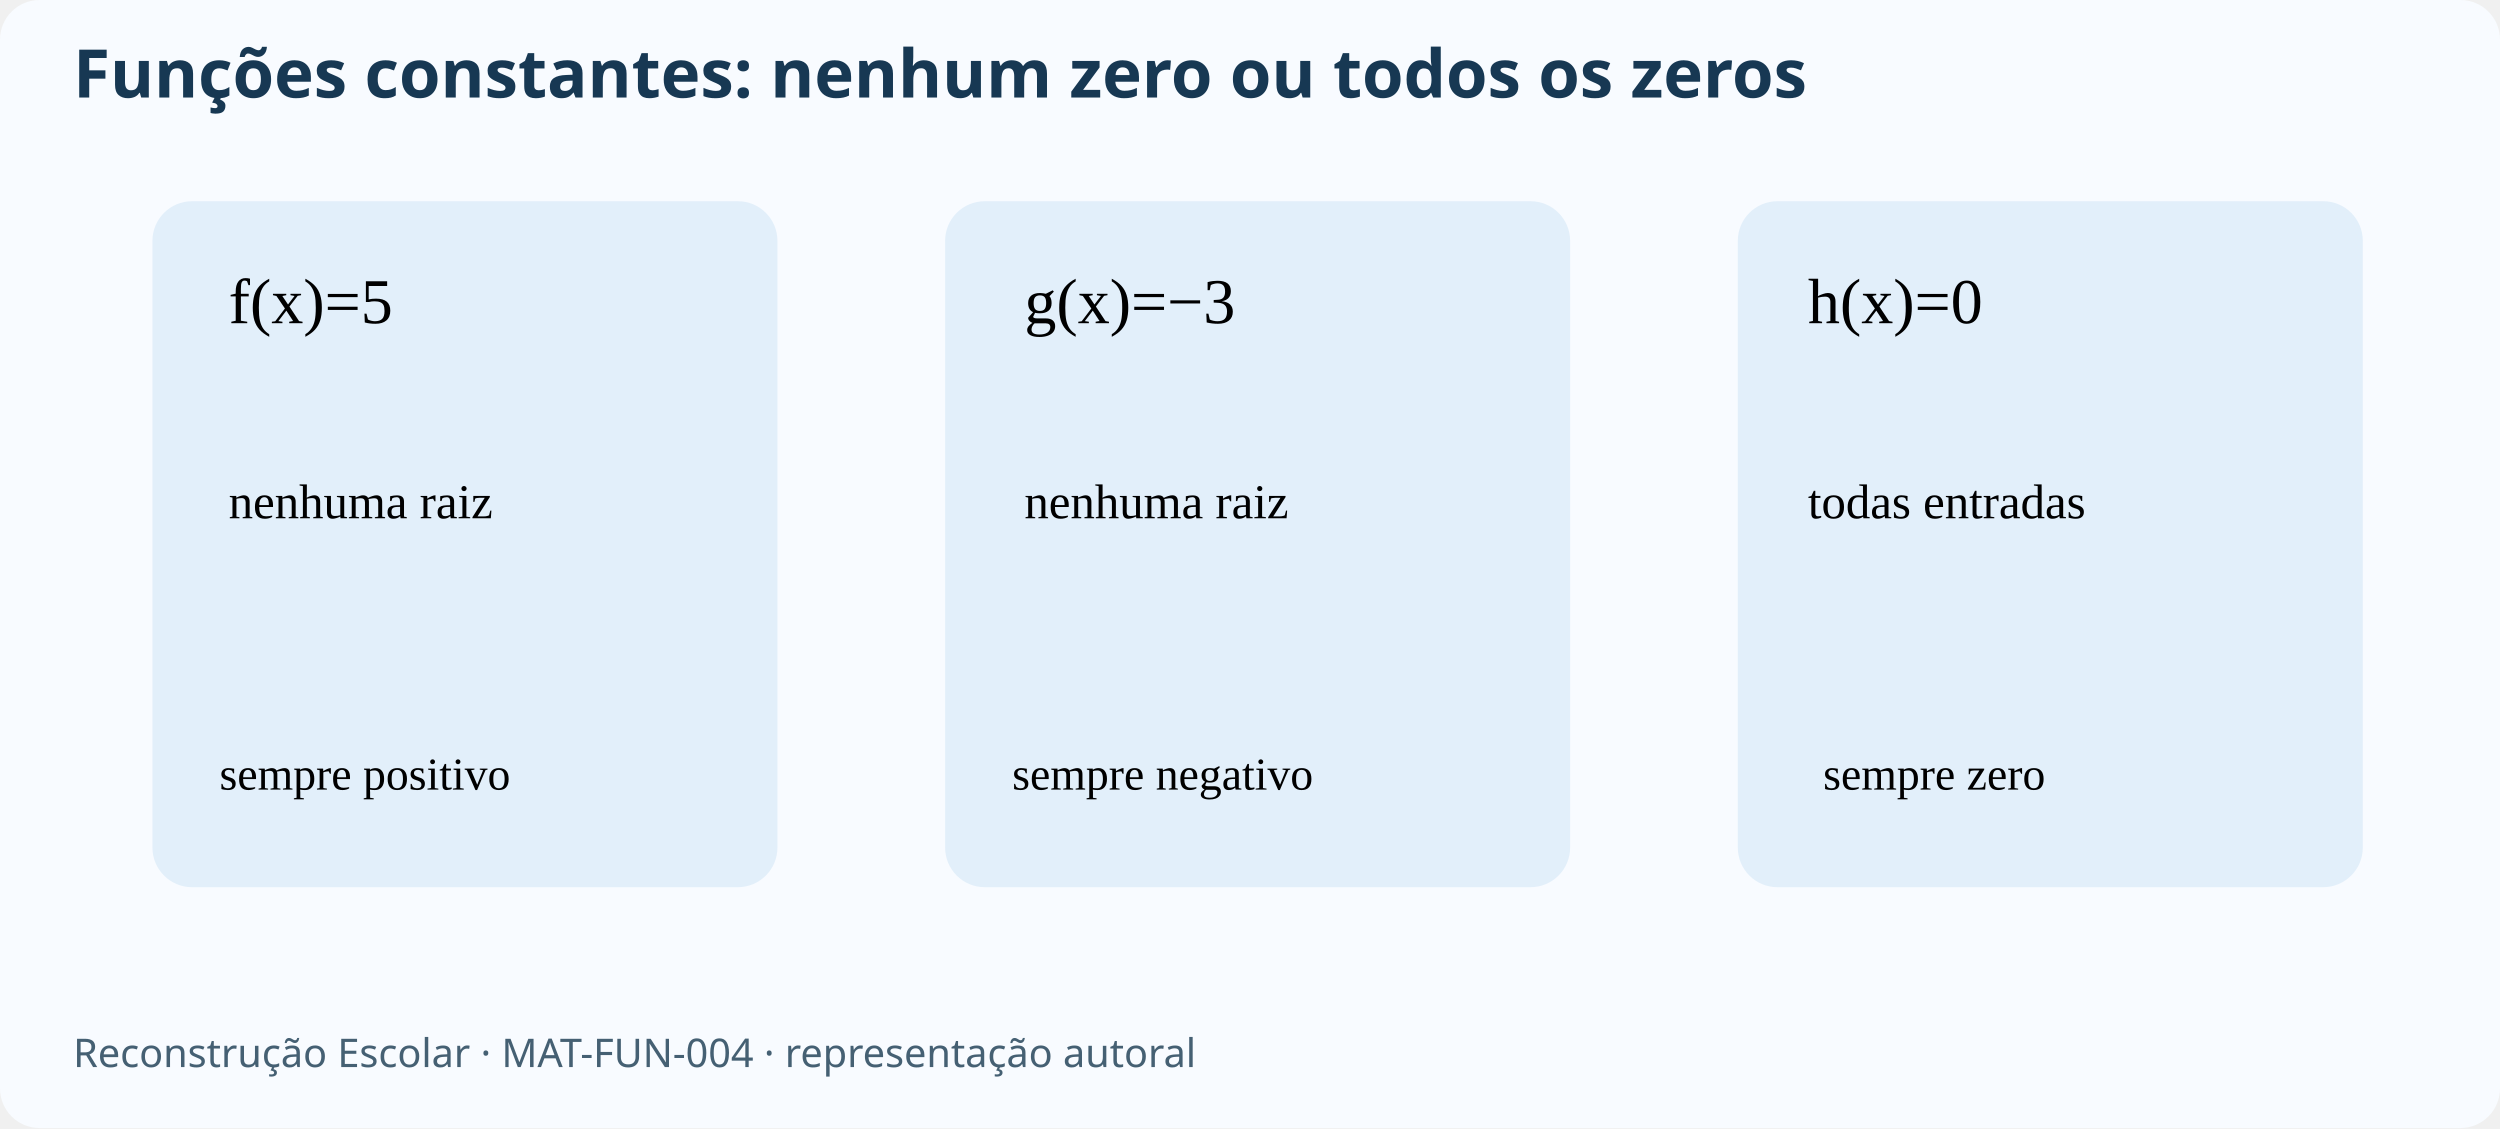
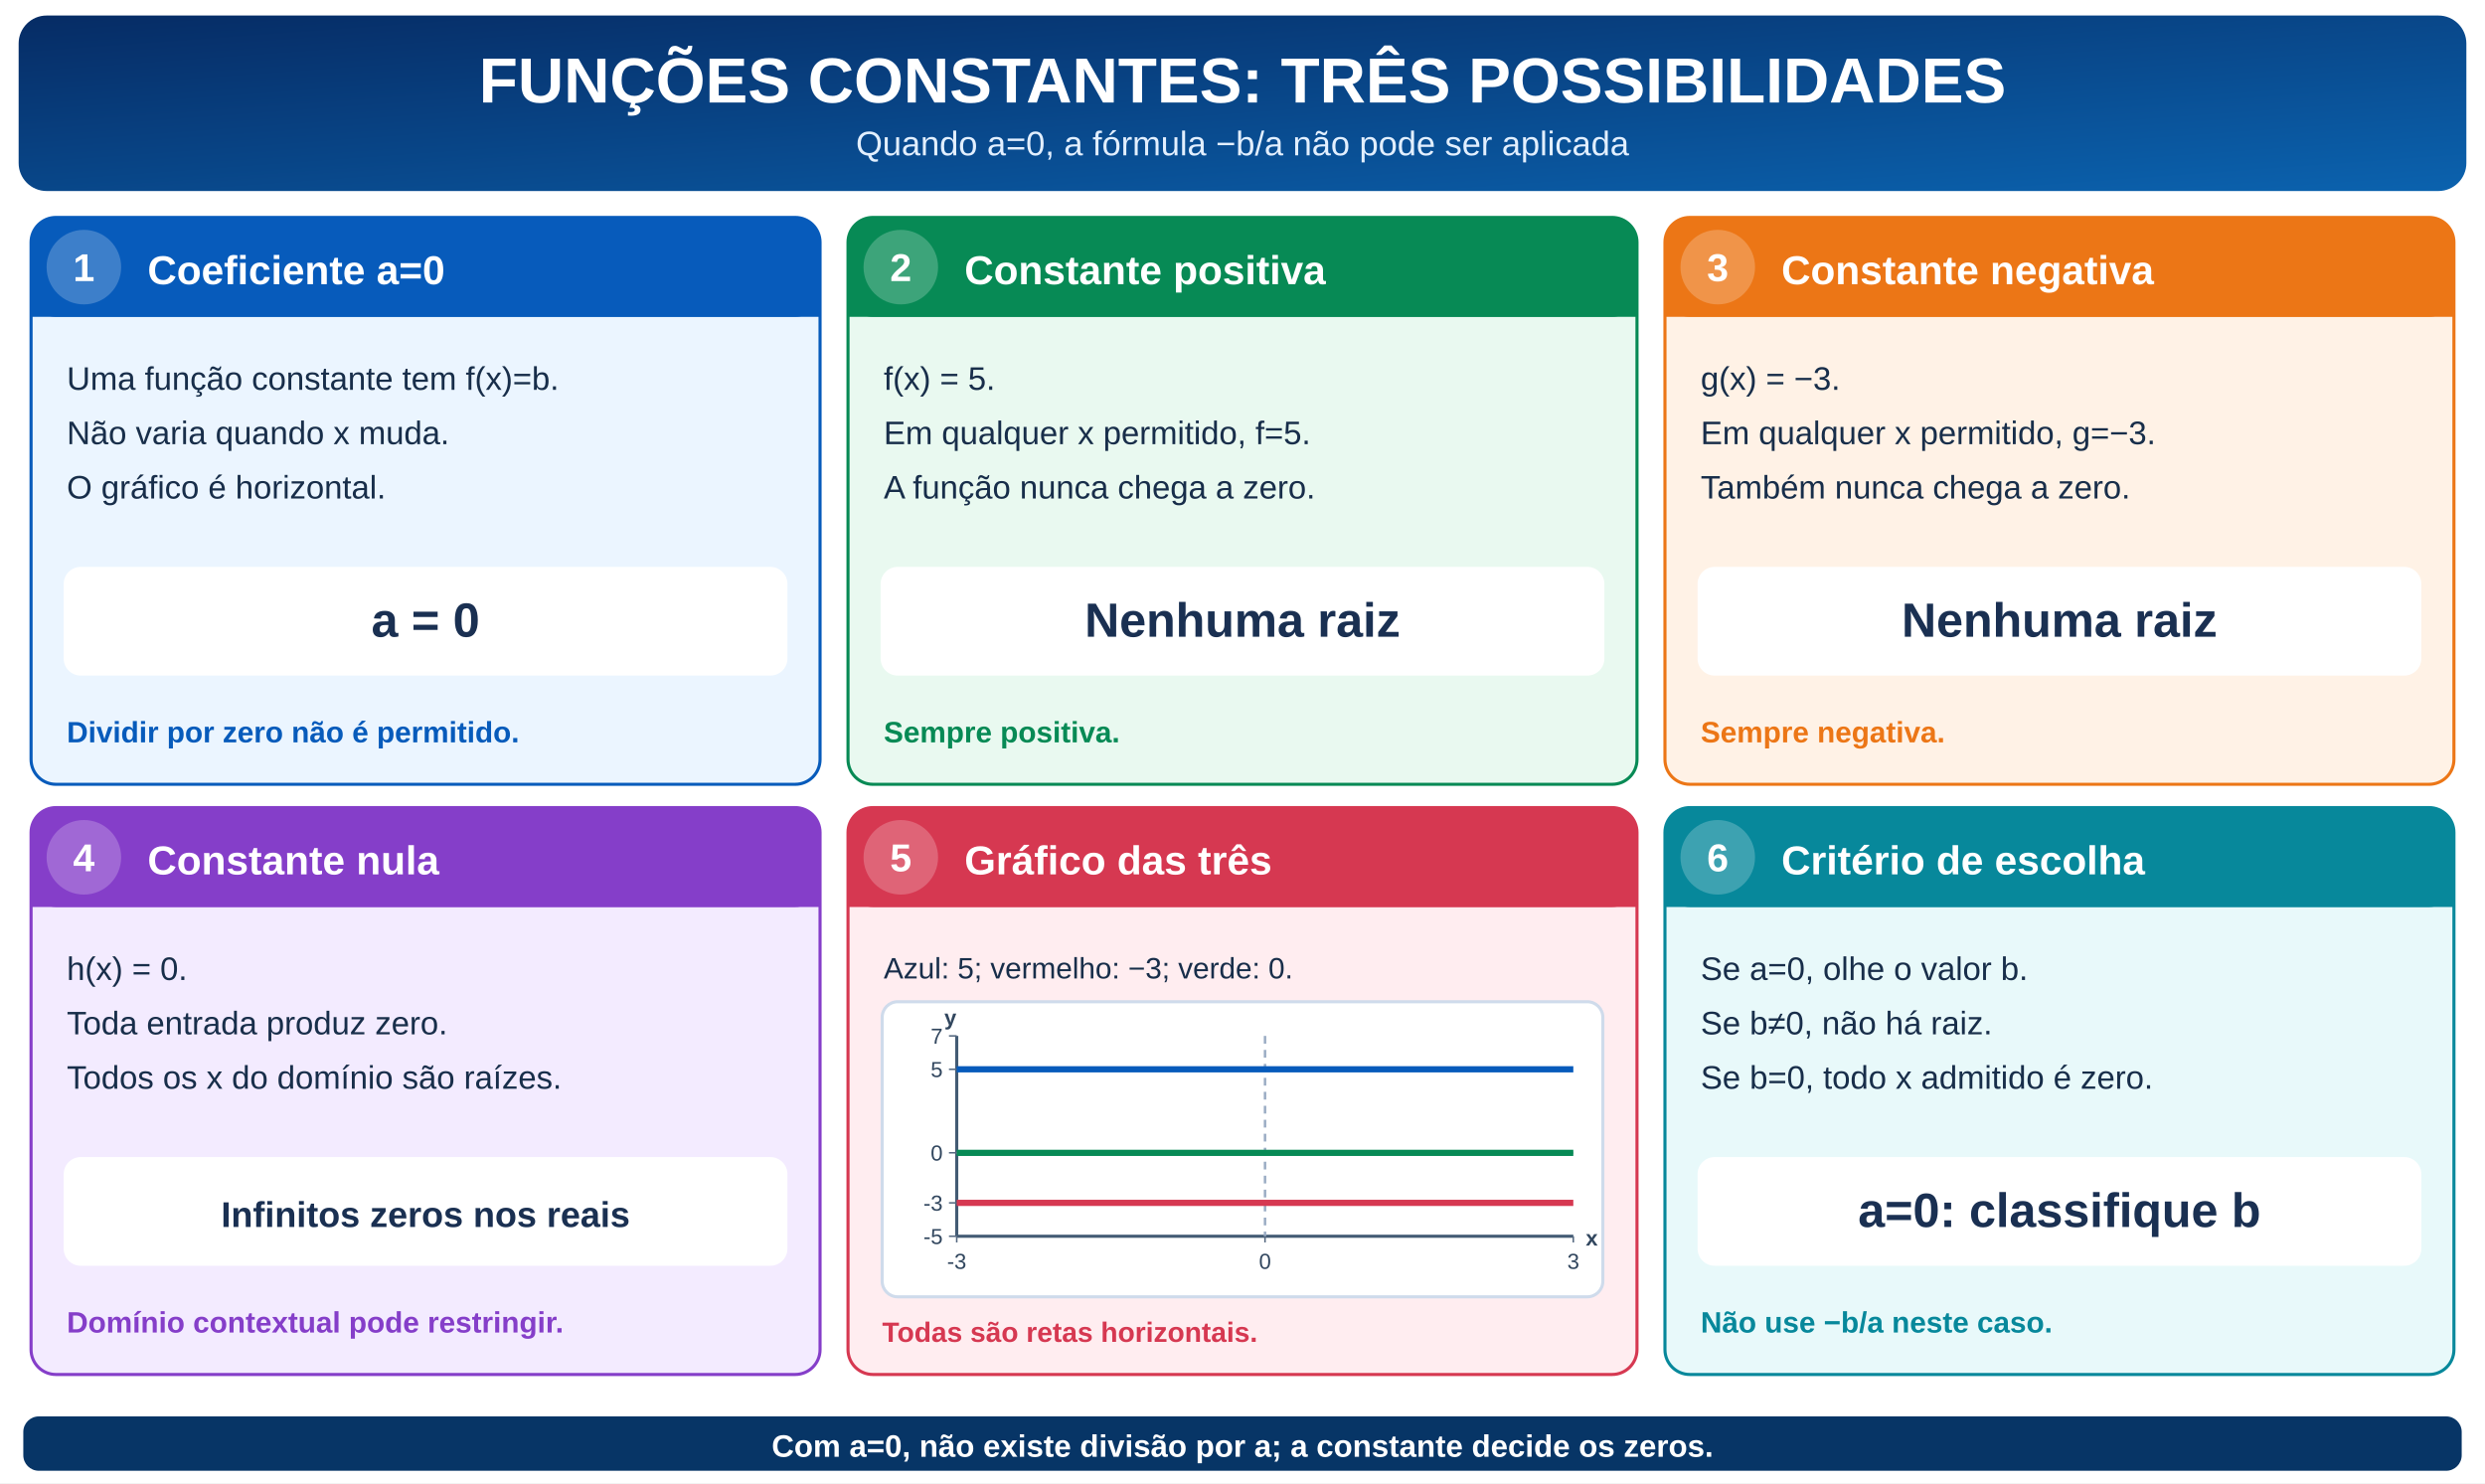
- <svg xmlns="http://www.w3.org/2000/svg" width="820" height="370" viewBox="0 0 820 370" role="img" aria-labelledby="title desc">
-   <rect width="820" height="370" rx="13" fill="#f8fbff" />
-   <text x="24" y="32" font-family="sans-serif" font-size="22" font-weight="bold" fill="#173853">Funções constantes: nenhum zero ou todos os zeros</text>
-   <rect x="50" y="66" width="205" height="225" fill="#e2effa" rx="13" />
-   <rect x="310" y="66" width="205" height="225" fill="#e2effa" rx="13" />
-   <rect x="570" y="66" width="205" height="225" fill="#e2effa" rx="13" />
-   <text x="75" y="106" font-size="21">f(x)=5</text>
-   <text x="75" y="170" font-size="16">nenhuma raiz</text>
-   <text x="336" y="106" font-size="21">g(x)=−3</text>
-   <text x="336" y="170" font-size="16">nenhuma raiz</text>
-   <text x="593" y="106" font-size="21">h(x)=0</text>
-   <text x="593" y="170" font-size="16">todas entradas</text>
-   <text x="72" y="259" font-size="15">sempre positivo</text>
-   <text x="332" y="259" font-size="15">sempre negativo</text>
-   <text x="598" y="259" font-size="15">sempre zero</text>
-   <text x="24" y="350" fill="#456073" font-family="sans-serif" font-size="13">Reconstrução Escolar · MAT-FUN-004 · representação autoral</text>
+ <svg xmlns="http://www.w3.org/2000/svg" role="img" aria-labelledby="title desc" viewBox="0 0 1600 955">
+   <rect x="0" y="0" width="1600" height="955" rx="0" fill="#fff" />
+   <defs>
+     <linearGradient id="header" x1="0" y1="0" x2="1" y2="1">
+       <stop offset="0" stop-color="#062c65" />
+       <stop offset="1" stop-color="#0b62ae" />
+     </linearGradient>
+   </defs>
+   <rect x="12" y="10" width="1576" height="113" rx="18" fill="url(#header)" />
+   <text x="800" y="66" text-anchor="middle" font-family="Arial,DejaVu Sans,sans-serif" font-size="41" font-weight="700" fill="#fff">FUNÇÕES CONSTANTES: TRÊS POSSIBILIDADES</text>
+   <text x="800" y="100" text-anchor="middle" font-family="Arial,DejaVu Sans,sans-serif" font-size="22" font-weight="400" fill="#e2efff">Quando a=0, a fórmula −b/a não pode ser aplicada</text>
+   <rect x="20" y="140" width="508" height="365" rx="16" fill="#ebf5ff" stroke="#075bbb" stroke-width="2" />
+   <rect x="20" y="140" width="508" height="64" rx="16" fill="#075bbb" />
+   <rect x="20" y="186" width="508" height="18" rx="0" fill="#075bbb" />
+   <circle cx="54" cy="172" r="24" fill="#fff" opacity=".22" />
+   <text x="54" y="181" text-anchor="middle" font-family="Arial,DejaVu Sans,sans-serif" font-size="25" font-weight="700" fill="#fff">1</text>
+   <text x="95" y="183" text-anchor="start" font-family="Arial,DejaVu Sans,sans-serif" font-size="26" font-weight="700" fill="#fff">Coeficiente a=0</text>
+   <text x="43" y="251" text-anchor="start" font-family="Arial,DejaVu Sans,sans-serif" font-size="21" font-weight="400" fill="#182e4a">Uma função constante tem f(x)=b.</text>
+   <text x="43" y="286" text-anchor="start" font-family="Arial,DejaVu Sans,sans-serif" font-size="21" font-weight="400" fill="#182e4a">Não varia quando x muda.</text>
+   <text x="43" y="321" text-anchor="start" font-family="Arial,DejaVu Sans,sans-serif" font-size="21" font-weight="400" fill="#182e4a">O gráfico é horizontal.</text>
+   <rect x="41" y="365" width="466" height="70" rx="11" fill="#fff" />
+   <text x="274" y="410" text-anchor="middle" font-family="Arial,DejaVu Sans,sans-serif" font-size="31" font-weight="700" fill="#1a3052">a = 0</text>
+   <text x="43" y="478" text-anchor="start" font-family="Arial,DejaVu Sans,sans-serif" font-size="19" font-weight="700" fill="#075bbb">Dividir por zero não é permitido.</text>
+   <rect x="546" y="140" width="508" height="365" rx="16" fill="#e9f9f0" stroke="#078a55" stroke-width="2" />
+   <rect x="546" y="140" width="508" height="64" rx="16" fill="#078a55" />
+   <rect x="546" y="186" width="508" height="18" rx="0" fill="#078a55" />
+   <circle cx="580" cy="172" r="24" fill="#fff" opacity=".22" />
+   <text x="580" y="181" text-anchor="middle" font-family="Arial,DejaVu Sans,sans-serif" font-size="25" font-weight="700" fill="#fff">2</text>
+   <text x="621" y="183" text-anchor="start" font-family="Arial,DejaVu Sans,sans-serif" font-size="26" font-weight="700" fill="#fff">Constante positiva</text>
+   <text x="569" y="251" text-anchor="start" font-family="Arial,DejaVu Sans,sans-serif" font-size="21" font-weight="400" fill="#182e4a">f(x) = 5.</text>
+   <text x="569" y="286" text-anchor="start" font-family="Arial,DejaVu Sans,sans-serif" font-size="21" font-weight="400" fill="#182e4a">Em qualquer x permitido, f=5.</text>
+   <text x="569" y="321" text-anchor="start" font-family="Arial,DejaVu Sans,sans-serif" font-size="21" font-weight="400" fill="#182e4a">A função nunca chega a zero.</text>
+   <rect x="567" y="365" width="466" height="70" rx="11" fill="#fff" />
+   <text x="800" y="410" text-anchor="middle" font-family="Arial,DejaVu Sans,sans-serif" font-size="31" font-weight="700" fill="#1a3052">Nenhuma raiz</text>
+   <text x="569" y="478" text-anchor="start" font-family="Arial,DejaVu Sans,sans-serif" font-size="19" font-weight="700" fill="#078a55">Sempre positiva.</text>
+   <rect x="1072" y="140" width="508" height="365" rx="16" fill="#fff2e6" stroke="#ec7616" stroke-width="2" />
+   <rect x="1072" y="140" width="508" height="64" rx="16" fill="#ec7616" />
+   <rect x="1072" y="186" width="508" height="18" rx="0" fill="#ec7616" />
+   <circle cx="1106" cy="172" r="24" fill="#fff" opacity=".22" />
+   <text x="1106" y="181" text-anchor="middle" font-family="Arial,DejaVu Sans,sans-serif" font-size="25" font-weight="700" fill="#fff">3</text>
+   <text x="1147" y="183" text-anchor="start" font-family="Arial,DejaVu Sans,sans-serif" font-size="26" font-weight="700" fill="#fff">Constante negativa</text>
+   <text x="1095" y="251" text-anchor="start" font-family="Arial,DejaVu Sans,sans-serif" font-size="21" font-weight="400" fill="#182e4a">g(x) = −3.</text>
+   <text x="1095" y="286" text-anchor="start" font-family="Arial,DejaVu Sans,sans-serif" font-size="21" font-weight="400" fill="#182e4a">Em qualquer x permitido, g=−3.</text>
+   <text x="1095" y="321" text-anchor="start" font-family="Arial,DejaVu Sans,sans-serif" font-size="21" font-weight="400" fill="#182e4a">Também nunca chega a zero.</text>
+   <rect x="1093" y="365" width="466" height="70" rx="11" fill="#fff" />
+   <text x="1326" y="410" text-anchor="middle" font-family="Arial,DejaVu Sans,sans-serif" font-size="31" font-weight="700" fill="#1a3052">Nenhuma raiz</text>
+   <text x="1095" y="478" text-anchor="start" font-family="Arial,DejaVu Sans,sans-serif" font-size="19" font-weight="700" fill="#ec7616">Sempre negativa.</text>
+   <rect x="20" y="520" width="508" height="365" rx="16" fill="#f3ebff" stroke="#853ec9" stroke-width="2" />
+   <rect x="20" y="520" width="508" height="64" rx="16" fill="#853ec9" />
+   <rect x="20" y="566" width="508" height="18" rx="0" fill="#853ec9" />
+   <circle cx="54" cy="552" r="24" fill="#fff" opacity=".22" />
+   <text x="54" y="561" text-anchor="middle" font-family="Arial,DejaVu Sans,sans-serif" font-size="25" font-weight="700" fill="#fff">4</text>
+   <text x="95" y="563" text-anchor="start" font-family="Arial,DejaVu Sans,sans-serif" font-size="26" font-weight="700" fill="#fff">Constante nula</text>
+   <text x="43" y="631" text-anchor="start" font-family="Arial,DejaVu Sans,sans-serif" font-size="21" font-weight="400" fill="#182e4a">h(x) = 0.</text>
+   <text x="43" y="666" text-anchor="start" font-family="Arial,DejaVu Sans,sans-serif" font-size="21" font-weight="400" fill="#182e4a">Toda entrada produz zero.</text>
+   <text x="43" y="701" text-anchor="start" font-family="Arial,DejaVu Sans,sans-serif" font-size="21" font-weight="400" fill="#182e4a">Todos os x do domínio são raízes.</text>
+   <rect x="41" y="745" width="466" height="70" rx="11" fill="#fff" />
+   <text x="274" y="790" text-anchor="middle" font-family="Arial,DejaVu Sans,sans-serif" font-size="23" font-weight="700" fill="#1a3052">Infinitos zeros nos reais</text>
+   <text x="43" y="858" text-anchor="start" font-family="Arial,DejaVu Sans,sans-serif" font-size="19" font-weight="700" fill="#853ec9">Domínio contextual pode restringir.</text>
+   <rect x="546" y="520" width="508" height="365" rx="16" fill="#ffedf0" stroke="#d63851" stroke-width="2" />
+   <rect x="546" y="520" width="508" height="64" rx="16" fill="#d63851" />
+   <rect x="546" y="566" width="508" height="18" rx="0" fill="#d63851" />
+   <circle cx="580" cy="552" r="24" fill="#fff" opacity=".22" />
+   <text x="580" y="561" text-anchor="middle" font-family="Arial,DejaVu Sans,sans-serif" font-size="25" font-weight="700" fill="#fff">5</text>
+   <text x="621" y="563" text-anchor="start" font-family="Arial,DejaVu Sans,sans-serif" font-size="26" font-weight="700" fill="#fff">Gráfico das três</text>
+   <text x="569" y="630" text-anchor="start" font-family="Arial,DejaVu Sans,sans-serif" font-size="19" font-weight="400" fill="#182e4a">Azul: 5; vermelho: −3; verde: 0.</text>
+   <rect x="568" y="645" width="464" height="190" rx="10" fill="#fff" stroke="#cfdbeb" stroke-width="2" />
+   <line x1="616" y1="667" x2="616" y2="796" stroke="#435b74" stroke-width="2" />
+   <line x1="616" y1="796" x2="1013" y2="796" stroke="#435b74" stroke-width="2" />
+   <line x1="616" y1="742.25" x2="1013" y2="742.25" stroke="#9aacc4" stroke-width="1.6" stroke-dasharray="5 4" />
+   <line x1="814.5" y1="667" x2="814.5" y2="796" stroke="#9aacc4" stroke-width="1.6" stroke-dasharray="5 4" />
+   <line x1="616" y1="796" x2="616" y2="800" stroke="#566981" stroke-width="1" />
+   <text x="616" y="817" text-anchor="middle" font-family="Arial,DejaVu Sans,sans-serif" font-size="14" font-weight="400" fill="#31465e">-3</text>
+   <line x1="814.5" y1="796" x2="814.5" y2="800" stroke="#566981" stroke-width="1" />
+   <text x="814.5" y="817" text-anchor="middle" font-family="Arial,DejaVu Sans,sans-serif" font-size="14" font-weight="400" fill="#31465e">0</text>
+   <line x1="1013" y1="796" x2="1013" y2="800" stroke="#566981" stroke-width="1" />
+   <text x="1013" y="817" text-anchor="middle" font-family="Arial,DejaVu Sans,sans-serif" font-size="14" font-weight="400" fill="#31465e">3</text>
+   <line x1="611" y1="796" x2="616" y2="796" stroke="#566981" stroke-width="1" />
+   <text x="607" y="801" text-anchor="end" font-family="Arial,DejaVu Sans,sans-serif" font-size="14" font-weight="400" fill="#31465e">-5</text>
+   <line x1="611" y1="774.5" x2="616" y2="774.5" stroke="#566981" stroke-width="1" />
+   <text x="607" y="779.5" text-anchor="end" font-family="Arial,DejaVu Sans,sans-serif" font-size="14" font-weight="400" fill="#31465e">-3</text>
+   <line x1="611" y1="742.25" x2="616" y2="742.25" stroke="#566981" stroke-width="1" />
+   <text x="607" y="747.25" text-anchor="end" font-family="Arial,DejaVu Sans,sans-serif" font-size="14" font-weight="400" fill="#31465e">0</text>
+   <line x1="611" y1="688.5" x2="616" y2="688.5" stroke="#566981" stroke-width="1" />
+   <text x="607" y="693.5" text-anchor="end" font-family="Arial,DejaVu Sans,sans-serif" font-size="14" font-weight="400" fill="#31465e">5</text>
+   <line x1="611" y1="667" x2="616" y2="667" stroke="#566981" stroke-width="1" />
+   <text x="607" y="672" text-anchor="end" font-family="Arial,DejaVu Sans,sans-serif" font-size="14" font-weight="400" fill="#31465e">7</text>
+   <text x="1021" y="802" text-anchor="start" font-family="Arial,DejaVu Sans,sans-serif" font-size="14" font-weight="700" fill="#31465e">x</text>
+   <text x="608" y="660" text-anchor="start" font-family="Arial,DejaVu Sans,sans-serif" font-size="14" font-weight="700" fill="#31465e">y</text>
+   <polyline points="616.0,688.5 1013.0,688.5" fill="none" stroke="#075bbb" stroke-width="4" />
+   <polyline points="616.0,774.5 1013.0,774.5" fill="none" stroke="#d63851" stroke-width="4" />
+   <polyline points="616.0,742.3 1013.0,742.3" fill="none" stroke="#078a55" stroke-width="4" />
+   <text x="568" y="864" text-anchor="start" font-family="Arial,DejaVu Sans,sans-serif" font-size="18" font-weight="700" fill="#d63851">Todas são retas horizontais.</text>
+   <rect x="1072" y="520" width="508" height="365" rx="16" fill="#e8f9fa" stroke="#07889b" stroke-width="2" />
+   <rect x="1072" y="520" width="508" height="64" rx="16" fill="#07889b" />
+   <rect x="1072" y="566" width="508" height="18" rx="0" fill="#07889b" />
+   <circle cx="1106" cy="552" r="24" fill="#fff" opacity=".22" />
+   <text x="1106" y="561" text-anchor="middle" font-family="Arial,DejaVu Sans,sans-serif" font-size="25" font-weight="700" fill="#fff">6</text>
+   <text x="1147" y="563" text-anchor="start" font-family="Arial,DejaVu Sans,sans-serif" font-size="26" font-weight="700" fill="#fff">Critério de escolha</text>
+   <text x="1095" y="631" text-anchor="start" font-family="Arial,DejaVu Sans,sans-serif" font-size="21" font-weight="400" fill="#182e4a">Se a=0, olhe o valor b.</text>
+   <text x="1095" y="666" text-anchor="start" font-family="Arial,DejaVu Sans,sans-serif" font-size="21" font-weight="400" fill="#182e4a">Se b≠0, não há raiz.</text>
+   <text x="1095" y="701" text-anchor="start" font-family="Arial,DejaVu Sans,sans-serif" font-size="21" font-weight="400" fill="#182e4a">Se b=0, todo x admitido é zero.</text>
+   <rect x="1093" y="745" width="466" height="70" rx="11" fill="#fff" />
+   <text x="1326" y="790" text-anchor="middle" font-family="Arial,DejaVu Sans,sans-serif" font-size="31" font-weight="700" fill="#1a3052">a=0: classifique b</text>
+   <text x="1095" y="858" text-anchor="start" font-family="Arial,DejaVu Sans,sans-serif" font-size="19" font-weight="700" fill="#07889b">Não use −b/a neste caso.</text>
+   <rect x="15" y="912" width="1570" height="35" rx="10" fill="#073566" />
+   <text x="800" y="938" text-anchor="middle" font-family="Arial,DejaVu Sans,sans-serif" font-size="20" font-weight="700" fill="#fff">Com a=0, não existe divisão por a; a constante decide os zeros.</text>
</svg>
